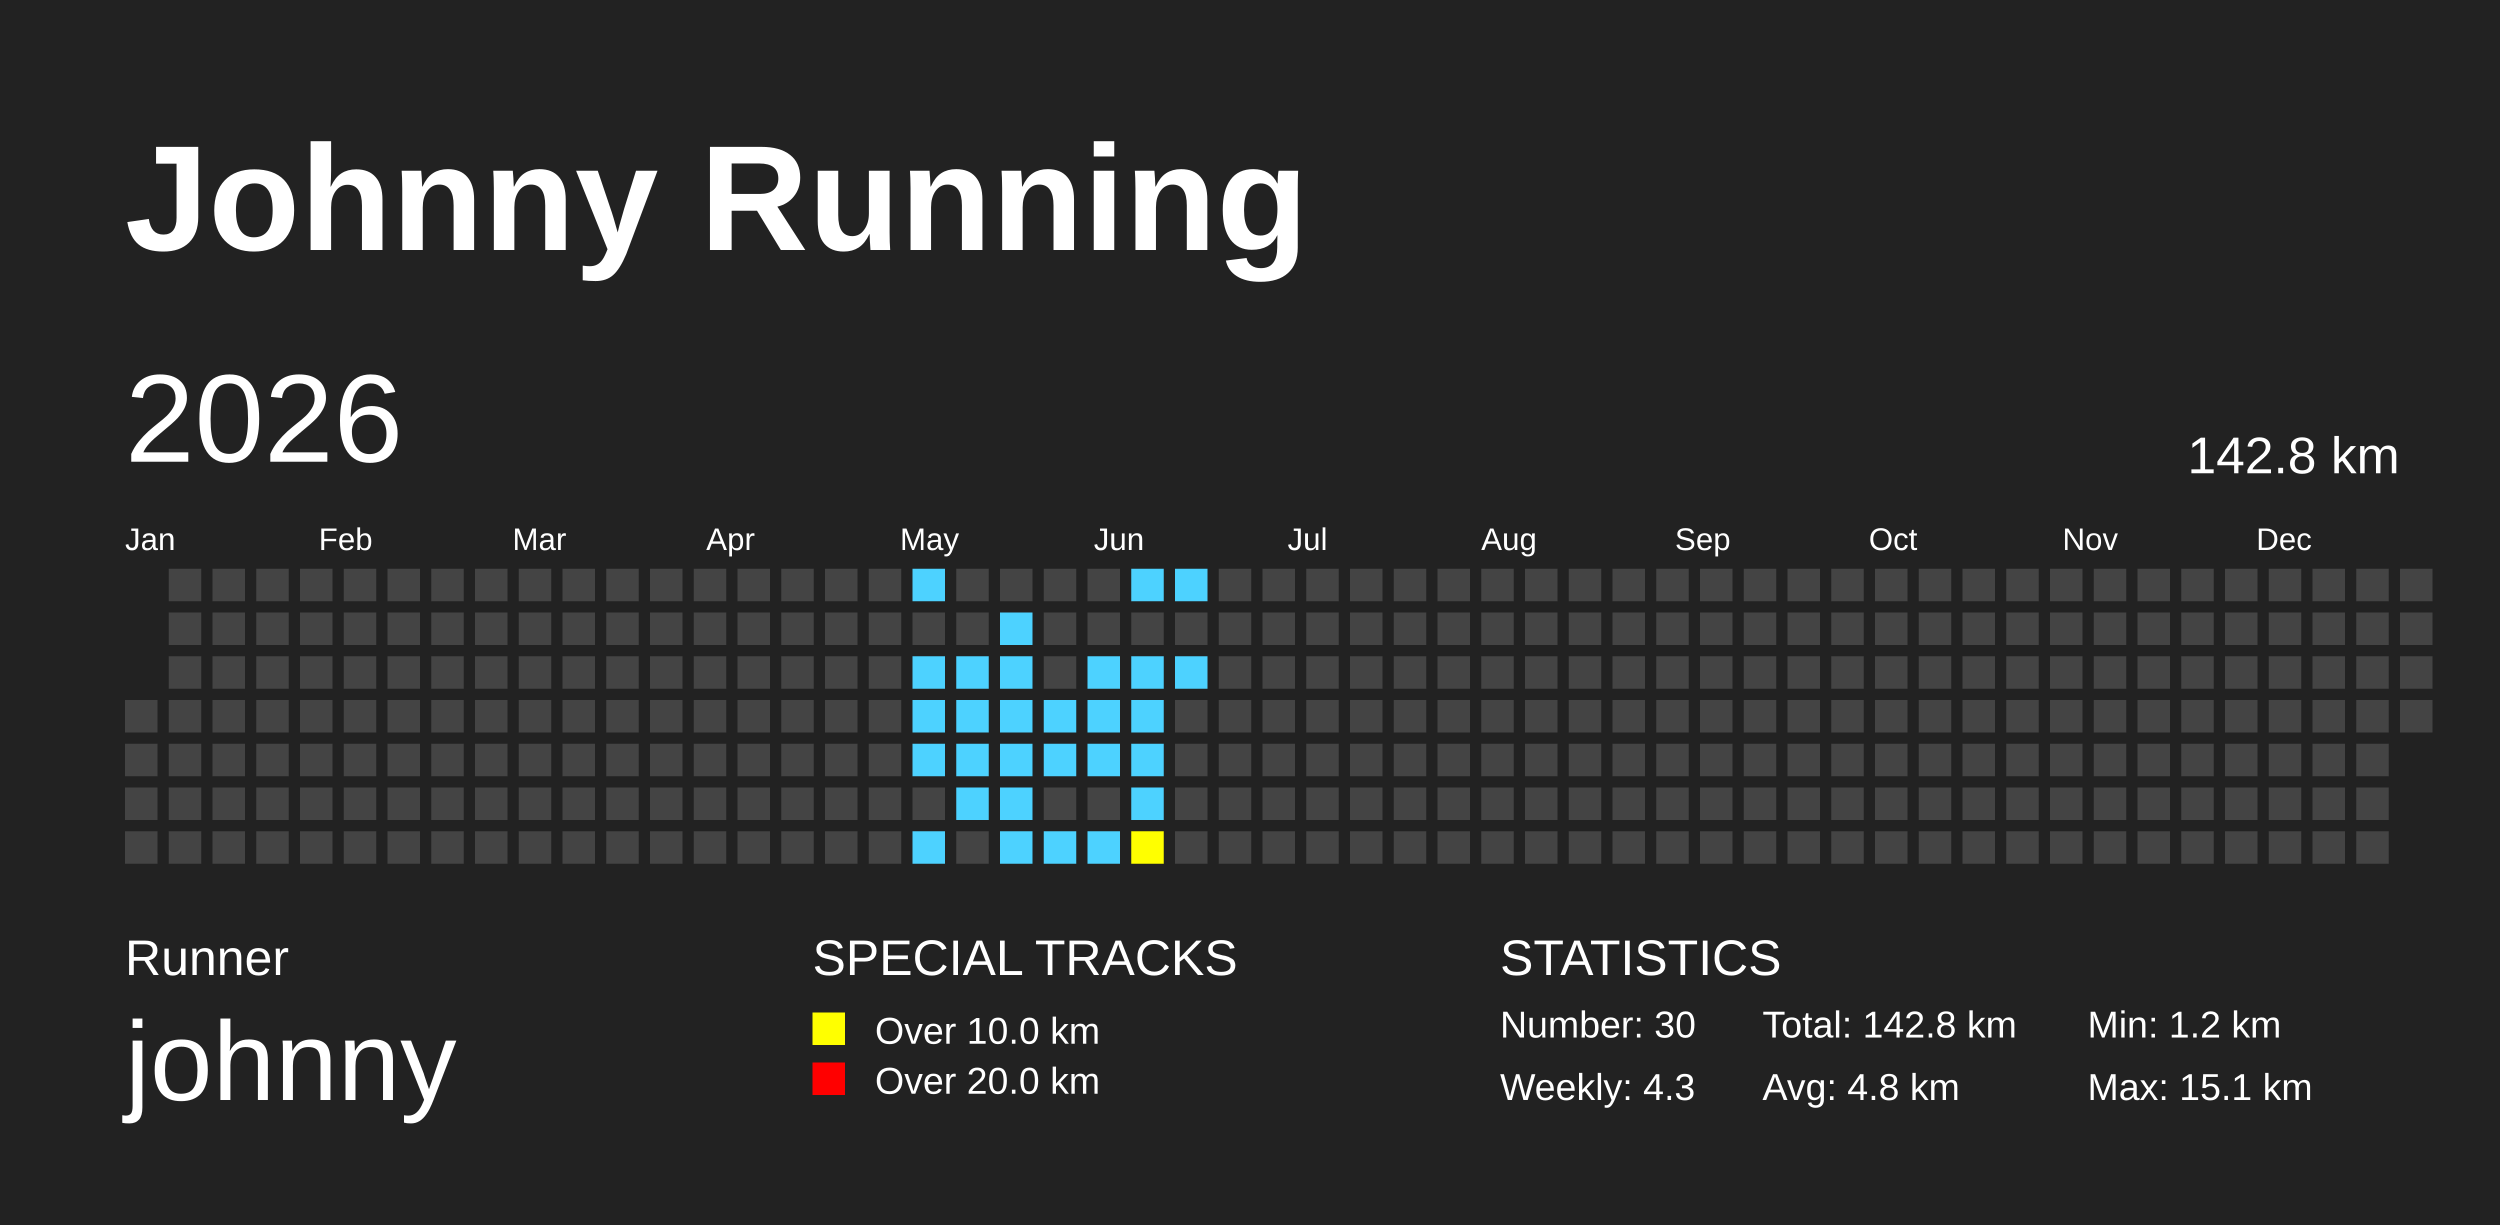
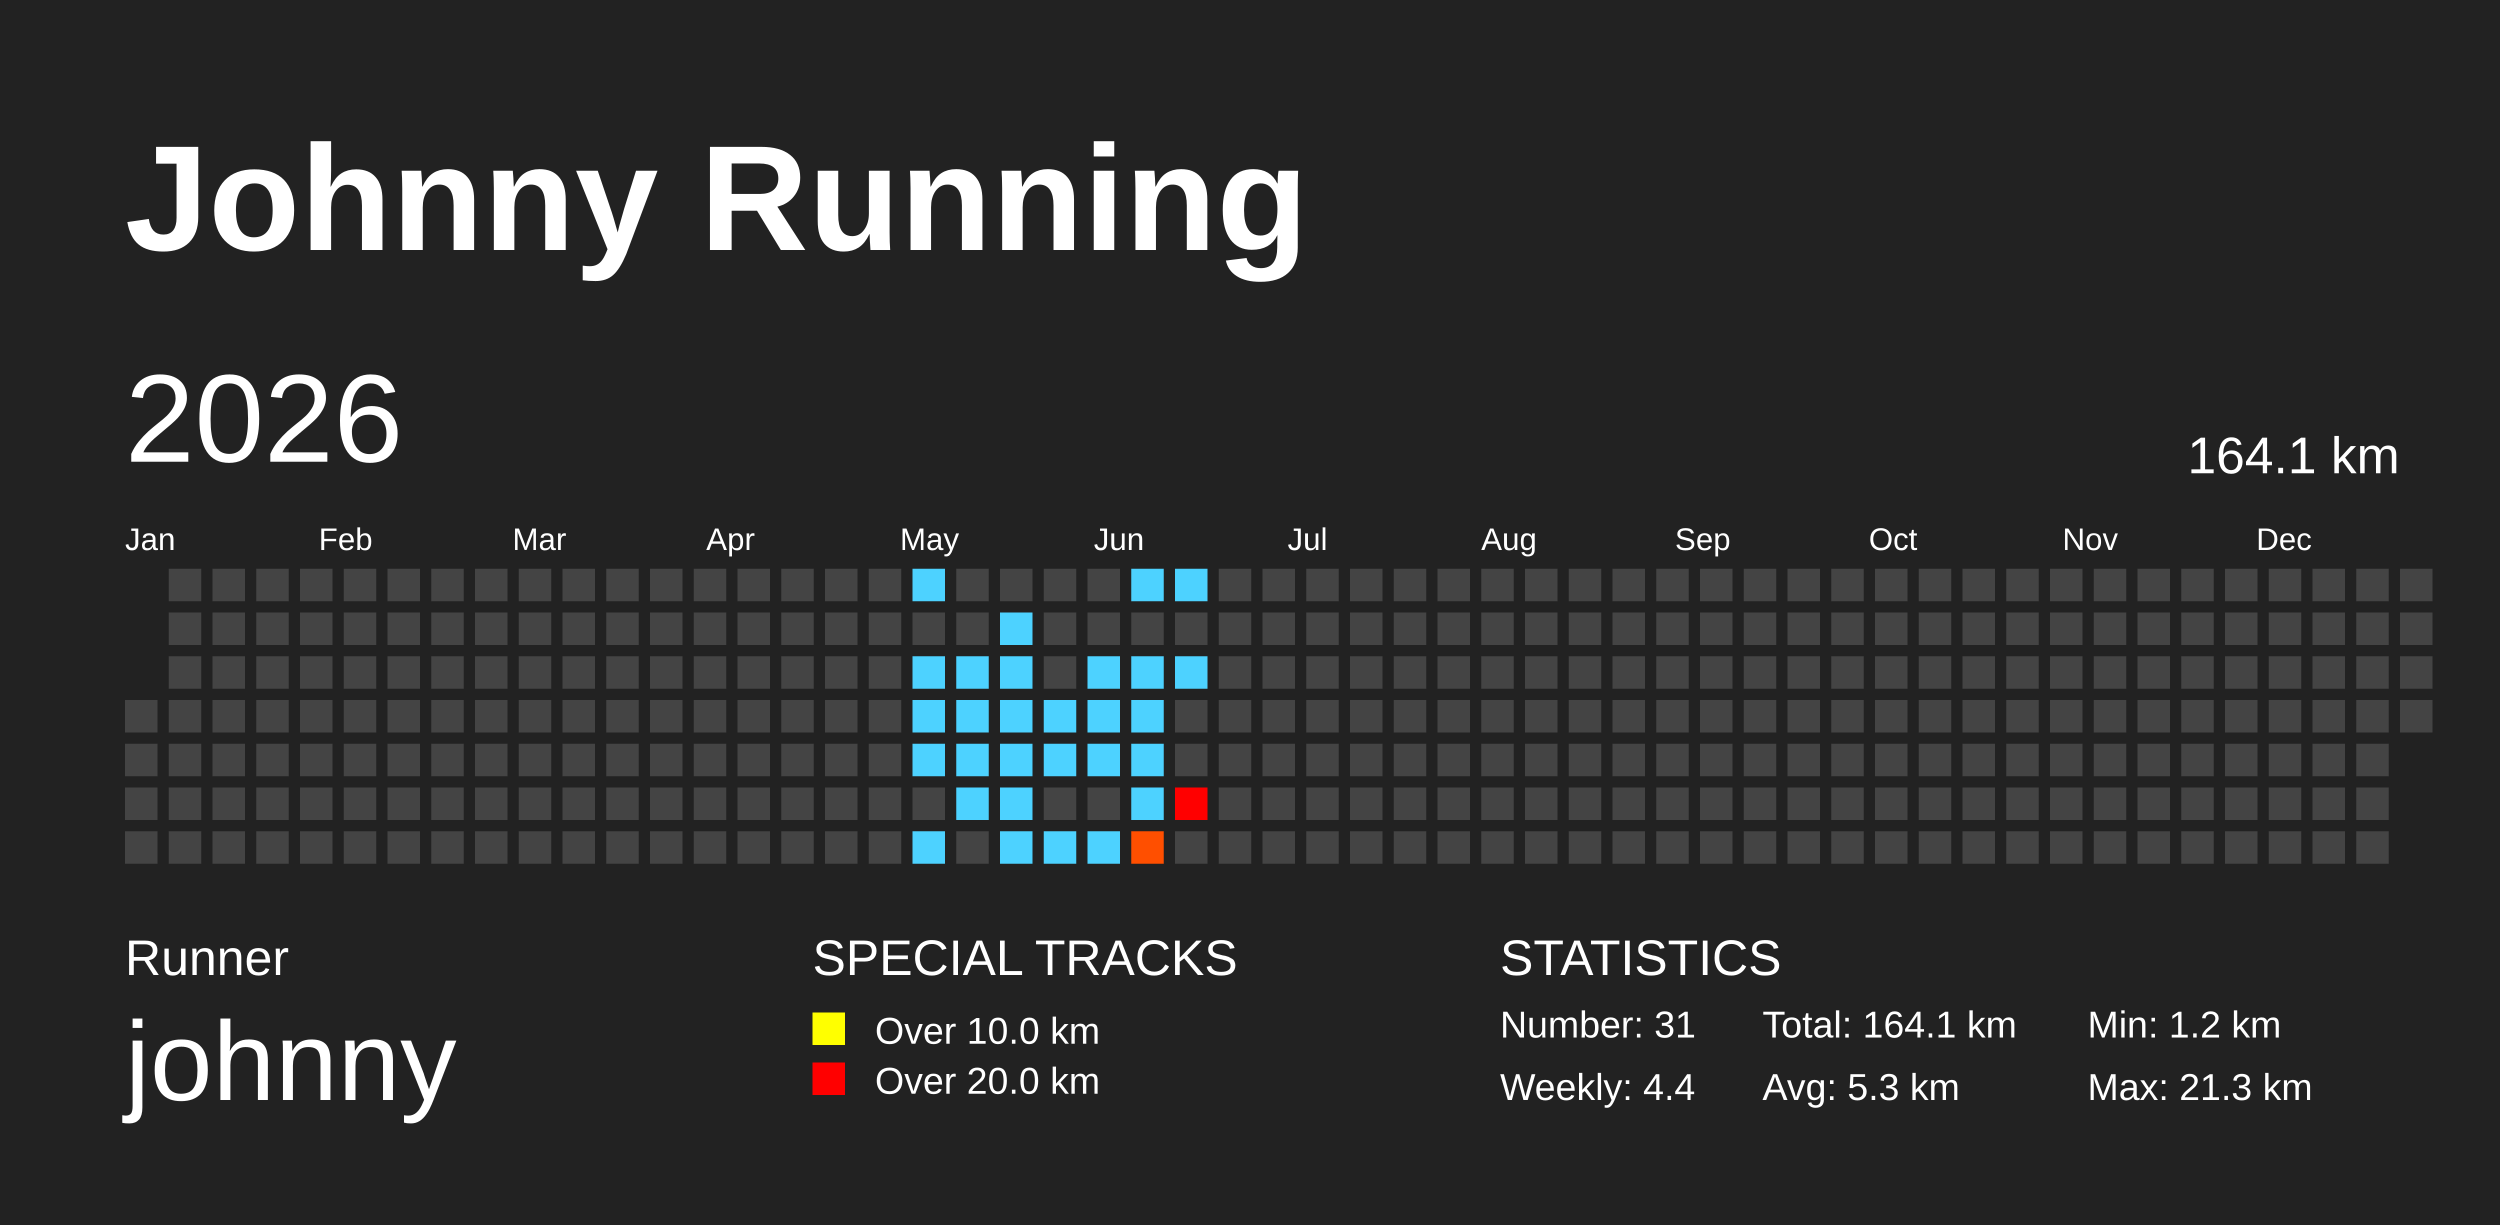
<svg xmlns="http://www.w3.org/2000/svg" baseProfile="full" height="98mm" version="1.1" viewBox="0,0,200,98" width="200mm">
  <defs>
    <pattern height="2" id="indoor-stripe" patternUnits="userSpaceOnUse" width="2">
      <line stroke="white" stroke-opacity="0.45" stroke-width="0.5" x1="0" x2="2" y1="2" y2="0" />
    </pattern>
  </defs>
  <rect fill="#222222" height="98" width="200" x="0" y="0" />
  <text fill="#FFFFFF" style="font-size:12px; font-family:Arial; font-weight:bold;" x="10" y="20">Johnny Running</text>
  <text fill="#FFFFFF" style="font-size:4px; font-family:Arial" x="10" y="78">Runner</text>
  <text fill="#FFFFFF" style="font-size:9px; font-family:Arial" x="10" y="88">johnny</text>
  <text fill="#FFFFFF" style="font-size:4px; font-family:Arial" x="65" y="78">SPECIAL TRACKS</text>
  <rect fill="yellow" height="2.6" width="2.6" x="65" y="81" />
  <text fill="#FFFFFF" style="font-size:3px; font-family:Arial" x="70" y="83.5">Over 10.0 km</text>
  <rect fill="red" height="2.6" width="2.6" x="65" y="85" />
  <text fill="#FFFFFF" style="font-size:3px; font-family:Arial" x="70" y="87.5">Over 20.0 km</text>
  <text fill="#FFFFFF" style="font-size:4px; font-family:Arial" x="120" y="78">STATISTICS</text>
-   <text fill="#FFFFFF" style="font-size:3px; font-family:Arial" x="120" y="83">Number: 30</text>
-   <text fill="#FFFFFF" style="font-size:3px; font-family:Arial" x="120" y="88">Weekly: 4.3</text>
-   <text fill="#FFFFFF" style="font-size:3px; font-family:Arial" x="141" y="83">Total: 142.8 km</text>
-   <text fill="#FFFFFF" style="font-size:3px; font-family:Arial" x="141" y="88">Avg: 4.8 km</text>
+   <text fill="#FFFFFF" style="font-size:3px; font-family:Arial" x="120" y="83">Number: 31</text>
+   <text fill="#FFFFFF" style="font-size:3px; font-family:Arial" x="120" y="88">Weekly: 4.4</text>
+   <text fill="#FFFFFF" style="font-size:3px; font-family:Arial" x="141" y="83">Total: 164.1 km</text>
+   <text fill="#FFFFFF" style="font-size:3px; font-family:Arial" x="141" y="88">Avg: 5.3 km</text>
  <text fill="#FFFFFF" style="font-size:3px; font-family:Arial" x="167" y="83">Min: 1.2 km</text>
-   <text fill="#FFFFFF" style="font-size:3px; font-family:Arial" x="167" y="88">Max: 15.1 km</text>
+   <text fill="#FFFFFF" style="font-size:3px; font-family:Arial" x="167" y="88">Max: 21.3 km</text>
  <text dominant-baseline="hanging" fill="#FFFFFF" style="font-size:10.0px; font-family:Arial;" x="10" y="30">2026</text>
-   <text dominant-baseline="hanging" fill="#FFFFFF" style="font-size:4.125px; font-family:Arial;" x="175" y="35">142.8 km</text>
+   <text dominant-baseline="hanging" fill="#FFFFFF" style="font-size:4.125px; font-family:Arial;" x="175" y="35">164.1 km</text>
  <text fill="#FFFFFF" style="font-size:2.5px; font-family:Arial" x="10.0" y="44">Jan</text>
  <text fill="#FFFFFF" style="font-size:2.5px; font-family:Arial" x="25.5" y="44">Feb</text>
  <text fill="#FFFFFF" style="font-size:2.5px; font-family:Arial" x="41.0" y="44">Mar</text>
  <text fill="#FFFFFF" style="font-size:2.5px; font-family:Arial" x="56.5" y="44">Apr</text>
  <text fill="#FFFFFF" style="font-size:2.5px; font-family:Arial" x="72.0" y="44">May</text>
  <text fill="#FFFFFF" style="font-size:2.5px; font-family:Arial" x="87.5" y="44">Jun</text>
  <text fill="#FFFFFF" style="font-size:2.5px; font-family:Arial" x="103.0" y="44">Jul</text>
  <text fill="#FFFFFF" style="font-size:2.5px; font-family:Arial" x="118.5" y="44">Aug</text>
  <text fill="#FFFFFF" style="font-size:2.5px; font-family:Arial" x="134.0" y="44">Sep</text>
  <text fill="#FFFFFF" style="font-size:2.5px; font-family:Arial" x="149.5" y="44">Oct</text>
  <text fill="#FFFFFF" style="font-size:2.5px; font-family:Arial" x="165.0" y="44">Nov</text>
  <text fill="#FFFFFF" style="font-size:2.5px; font-family:Arial" x="180.5" y="44">Dec</text>
  <rect fill="#444444" height="2.6" width="2.6" x="10.0" y="56.0" />
  <rect fill="#444444" height="2.6" width="2.6" x="10.0" y="59.5" />
  <rect fill="#444444" height="2.6" width="2.6" x="10.0" y="63.0" />
  <rect fill="#444444" height="2.6" width="2.6" x="10.0" y="66.5" />
  <rect fill="#444444" height="2.6" width="2.6" x="13.5" y="45.5" />
  <rect fill="#444444" height="2.6" width="2.6" x="13.5" y="49.0" />
  <rect fill="#444444" height="2.6" width="2.6" x="13.5" y="52.5" />
  <rect fill="#444444" height="2.6" width="2.6" x="13.5" y="56.0" />
  <rect fill="#444444" height="2.6" width="2.6" x="13.5" y="59.5" />
  <rect fill="#444444" height="2.6" width="2.6" x="13.5" y="63.0" />
  <rect fill="#444444" height="2.6" width="2.6" x="13.5" y="66.5" />
  <rect fill="#444444" height="2.6" width="2.6" x="17.0" y="45.5" />
  <rect fill="#444444" height="2.6" width="2.6" x="17.0" y="49.0" />
  <rect fill="#444444" height="2.6" width="2.6" x="17.0" y="52.5" />
  <rect fill="#444444" height="2.6" width="2.6" x="17.0" y="56.0" />
  <rect fill="#444444" height="2.6" width="2.6" x="17.0" y="59.5" />
  <rect fill="#444444" height="2.6" width="2.6" x="17.0" y="63.0" />
  <rect fill="#444444" height="2.6" width="2.6" x="17.0" y="66.5" />
  <rect fill="#444444" height="2.6" width="2.6" x="20.5" y="45.5" />
  <rect fill="#444444" height="2.6" width="2.6" x="20.5" y="49.0" />
  <rect fill="#444444" height="2.6" width="2.6" x="20.5" y="52.5" />
  <rect fill="#444444" height="2.6" width="2.6" x="20.5" y="56.0" />
  <rect fill="#444444" height="2.6" width="2.6" x="20.5" y="59.5" />
  <rect fill="#444444" height="2.6" width="2.6" x="20.5" y="63.0" />
  <rect fill="#444444" height="2.6" width="2.6" x="20.5" y="66.5" />
  <rect fill="#444444" height="2.6" width="2.6" x="24.0" y="45.5" />
  <rect fill="#444444" height="2.6" width="2.6" x="24.0" y="49.0" />
  <rect fill="#444444" height="2.6" width="2.6" x="24.0" y="52.5" />
  <rect fill="#444444" height="2.6" width="2.6" x="24.0" y="56.0" />
  <rect fill="#444444" height="2.6" width="2.6" x="24.0" y="59.5" />
  <rect fill="#444444" height="2.6" width="2.6" x="24.0" y="63.0" />
  <rect fill="#444444" height="2.6" width="2.6" x="24.0" y="66.5" />
  <rect fill="#444444" height="2.6" width="2.6" x="27.5" y="45.5" />
  <rect fill="#444444" height="2.6" width="2.6" x="27.5" y="49.0" />
  <rect fill="#444444" height="2.6" width="2.6" x="27.5" y="52.5" />
  <rect fill="#444444" height="2.6" width="2.6" x="27.5" y="56.0" />
  <rect fill="#444444" height="2.6" width="2.6" x="27.5" y="59.5" />
  <rect fill="#444444" height="2.6" width="2.6" x="27.5" y="63.0" />
  <rect fill="#444444" height="2.6" width="2.6" x="27.5" y="66.5" />
  <rect fill="#444444" height="2.6" width="2.6" x="31.0" y="45.5" />
  <rect fill="#444444" height="2.6" width="2.6" x="31.0" y="49.0" />
  <rect fill="#444444" height="2.6" width="2.6" x="31.0" y="52.5" />
  <rect fill="#444444" height="2.6" width="2.6" x="31.0" y="56.0" />
  <rect fill="#444444" height="2.6" width="2.6" x="31.0" y="59.5" />
  <rect fill="#444444" height="2.6" width="2.6" x="31.0" y="63.0" />
  <rect fill="#444444" height="2.6" width="2.6" x="31.0" y="66.5" />
  <rect fill="#444444" height="2.6" width="2.6" x="34.5" y="45.5" />
  <rect fill="#444444" height="2.6" width="2.6" x="34.5" y="49.0" />
  <rect fill="#444444" height="2.6" width="2.6" x="34.5" y="52.5" />
  <rect fill="#444444" height="2.6" width="2.6" x="34.5" y="56.0" />
  <rect fill="#444444" height="2.6" width="2.6" x="34.5" y="59.5" />
  <rect fill="#444444" height="2.6" width="2.6" x="34.5" y="63.0" />
  <rect fill="#444444" height="2.6" width="2.6" x="34.5" y="66.5" />
  <rect fill="#444444" height="2.6" width="2.6" x="38.0" y="45.5" />
  <rect fill="#444444" height="2.6" width="2.6" x="38.0" y="49.0" />
  <rect fill="#444444" height="2.6" width="2.6" x="38.0" y="52.5" />
  <rect fill="#444444" height="2.6" width="2.6" x="38.0" y="56.0" />
  <rect fill="#444444" height="2.6" width="2.6" x="38.0" y="59.5" />
  <rect fill="#444444" height="2.6" width="2.6" x="38.0" y="63.0" />
  <rect fill="#444444" height="2.6" width="2.6" x="38.0" y="66.5" />
  <rect fill="#444444" height="2.6" width="2.6" x="41.5" y="45.5" />
  <rect fill="#444444" height="2.6" width="2.6" x="41.5" y="49.0" />
  <rect fill="#444444" height="2.6" width="2.6" x="41.5" y="52.5" />
  <rect fill="#444444" height="2.6" width="2.6" x="41.5" y="56.0" />
  <rect fill="#444444" height="2.6" width="2.6" x="41.5" y="59.5" />
  <rect fill="#444444" height="2.6" width="2.6" x="41.5" y="63.0" />
  <rect fill="#444444" height="2.6" width="2.6" x="41.5" y="66.5" />
  <rect fill="#444444" height="2.6" width="2.6" x="45.0" y="45.5" />
  <rect fill="#444444" height="2.6" width="2.6" x="45.0" y="49.0" />
  <rect fill="#444444" height="2.6" width="2.6" x="45.0" y="52.5" />
  <rect fill="#444444" height="2.6" width="2.6" x="45.0" y="56.0" />
  <rect fill="#444444" height="2.6" width="2.6" x="45.0" y="59.5" />
  <rect fill="#444444" height="2.6" width="2.6" x="45.0" y="63.0" />
  <rect fill="#444444" height="2.6" width="2.6" x="45.0" y="66.5" />
  <rect fill="#444444" height="2.6" width="2.6" x="48.5" y="45.5" />
  <rect fill="#444444" height="2.6" width="2.6" x="48.5" y="49.0" />
  <rect fill="#444444" height="2.6" width="2.6" x="48.5" y="52.5" />
  <rect fill="#444444" height="2.6" width="2.6" x="48.5" y="56.0" />
  <rect fill="#444444" height="2.6" width="2.6" x="48.5" y="59.5" />
  <rect fill="#444444" height="2.6" width="2.6" x="48.5" y="63.0" />
  <rect fill="#444444" height="2.6" width="2.6" x="48.5" y="66.5" />
  <rect fill="#444444" height="2.6" width="2.6" x="52.0" y="45.5" />
  <rect fill="#444444" height="2.6" width="2.6" x="52.0" y="49.0" />
  <rect fill="#444444" height="2.6" width="2.6" x="52.0" y="52.5" />
  <rect fill="#444444" height="2.6" width="2.6" x="52.0" y="56.0" />
  <rect fill="#444444" height="2.6" width="2.6" x="52.0" y="59.5" />
  <rect fill="#444444" height="2.6" width="2.6" x="52.0" y="63.0" />
  <rect fill="#444444" height="2.6" width="2.6" x="52.0" y="66.5" />
  <rect fill="#444444" height="2.6" width="2.6" x="55.5" y="45.5" />
  <rect fill="#444444" height="2.6" width="2.6" x="55.5" y="49.0" />
  <rect fill="#444444" height="2.6" width="2.6" x="55.5" y="52.5" />
  <rect fill="#444444" height="2.6" width="2.6" x="55.5" y="56.0" />
  <rect fill="#444444" height="2.6" width="2.6" x="55.5" y="59.5" />
  <rect fill="#444444" height="2.6" width="2.6" x="55.5" y="63.0" />
  <rect fill="#444444" height="2.6" width="2.6" x="55.5" y="66.5" />
  <rect fill="#444444" height="2.6" width="2.6" x="59.0" y="45.5" />
  <rect fill="#444444" height="2.6" width="2.6" x="59.0" y="49.0" />
  <rect fill="#444444" height="2.6" width="2.6" x="59.0" y="52.5" />
  <rect fill="#444444" height="2.6" width="2.6" x="59.0" y="56.0" />
  <rect fill="#444444" height="2.6" width="2.6" x="59.0" y="59.5" />
  <rect fill="#444444" height="2.6" width="2.6" x="59.0" y="63.0" />
  <rect fill="#444444" height="2.6" width="2.6" x="59.0" y="66.5" />
  <rect fill="#444444" height="2.6" width="2.6" x="62.5" y="45.5" />
  <rect fill="#444444" height="2.6" width="2.6" x="62.5" y="49.0" />
  <rect fill="#444444" height="2.6" width="2.6" x="62.5" y="52.5" />
  <rect fill="#444444" height="2.6" width="2.6" x="62.5" y="56.0" />
  <rect fill="#444444" height="2.6" width="2.6" x="62.5" y="59.5" />
  <rect fill="#444444" height="2.6" width="2.6" x="62.5" y="63.0" />
  <rect fill="#444444" height="2.6" width="2.6" x="62.5" y="66.5" />
  <rect fill="#444444" height="2.6" width="2.6" x="66.0" y="45.5" />
  <rect fill="#444444" height="2.6" width="2.6" x="66.0" y="49.0" />
  <rect fill="#444444" height="2.6" width="2.6" x="66.0" y="52.5" />
  <rect fill="#444444" height="2.6" width="2.6" x="66.0" y="56.0" />
  <rect fill="#444444" height="2.6" width="2.6" x="66.0" y="59.5" />
  <rect fill="#444444" height="2.6" width="2.6" x="66.0" y="63.0" />
  <rect fill="#444444" height="2.6" width="2.6" x="66.0" y="66.5" />
  <rect fill="#444444" height="2.6" width="2.6" x="69.5" y="45.5" />
  <rect fill="#444444" height="2.6" width="2.6" x="69.5" y="49.0" />
  <rect fill="#444444" height="2.6" width="2.6" x="69.5" y="52.5" />
  <rect fill="#444444" height="2.6" width="2.6" x="69.5" y="56.0" />
  <rect fill="#444444" height="2.6" width="2.6" x="69.5" y="59.5" />
  <rect fill="#444444" height="2.6" width="2.6" x="69.5" y="63.0" />
  <rect fill="#444444" height="2.6" width="2.6" x="69.5" y="66.5" />
-   <rect fill="#4DD2FF" height="2.6" width="2.6" x="73.0" y="45.5" />
+   <rect fill="#4dd2ff" height="2.6" width="2.6" x="73.0" y="45.5" />
  <rect fill="#444444" height="2.6" width="2.6" x="73.0" y="49.0" />
-   <rect fill="#4DD2FF" height="2.6" width="2.6" x="73.0" y="52.5" />
-   <rect fill="#4DD2FF" height="2.6" width="2.6" x="73.0" y="56.0" />
-   <rect fill="#4DD2FF" height="2.6" width="2.6" x="73.0" y="59.5" />
+   <rect fill="#4dd2ff" height="2.6" width="2.6" x="73.0" y="52.5" />
+   <rect fill="#4dd2ff" height="2.6" width="2.6" x="73.0" y="56.0" />
+   <rect fill="#4dd2ff" height="2.6" width="2.6" x="73.0" y="59.5" />
  <rect fill="#444444" height="2.6" width="2.6" x="73.0" y="63.0" />
-   <rect fill="#4DD2FF" height="2.6" width="2.6" x="73.0" y="66.5" />
+   <rect fill="#4dd2ff" height="2.6" width="2.6" x="73.0" y="66.5" />
  <rect fill="#444444" height="2.6" width="2.6" x="76.5" y="45.5" />
  <rect fill="#444444" height="2.6" width="2.6" x="76.5" y="49.0" />
-   <rect fill="#4DD2FF" height="2.6" width="2.6" x="76.5" y="52.5" />
-   <rect fill="#4DD2FF" height="2.6" width="2.6" x="76.5" y="56.0" />
-   <rect fill="#4DD2FF" height="2.6" width="2.6" x="76.5" y="59.5" />
-   <rect fill="#4DD2FF" height="2.6" width="2.6" x="76.5" y="63.0" />
+   <rect fill="#4dd2ff" height="2.6" width="2.6" x="76.5" y="52.5" />
+   <rect fill="#4dd2ff" height="2.6" width="2.6" x="76.5" y="56.0" />
+   <rect fill="#4dd2ff" height="2.6" width="2.6" x="76.5" y="59.5" />
+   <rect fill="#4dd2ff" height="2.6" width="2.6" x="76.5" y="63.0" />
  <rect fill="#444444" height="2.6" width="2.6" x="76.5" y="66.5" />
  <rect fill="#444444" height="2.6" width="2.6" x="80.0" y="45.5" />
-   <rect fill="#4DD2FF" height="2.6" width="2.6" x="80.0" y="49.0" />
-   <rect fill="#4DD2FF" height="2.6" width="2.6" x="80.0" y="52.5" />
-   <rect fill="#4DD2FF" height="2.6" width="2.6" x="80.0" y="56.0" />
-   <rect fill="#4DD2FF" height="2.6" width="2.6" x="80.0" y="59.5" />
-   <rect fill="#4DD2FF" height="2.6" width="2.6" x="80.0" y="63.0" />
-   <rect fill="#4DD2FF" height="2.6" width="2.6" x="80.0" y="66.5" />
+   <rect fill="#4dd2ff" height="2.6" width="2.6" x="80.0" y="49.0" />
+   <rect fill="#4dd2ff" height="2.6" width="2.6" x="80.0" y="52.5" />
+   <rect fill="#4dd2ff" height="2.6" width="2.6" x="80.0" y="56.0" />
+   <rect fill="#4dd2ff" height="2.6" width="2.6" x="80.0" y="59.5" />
+   <rect fill="#4dd2ff" height="2.6" width="2.6" x="80.0" y="63.0" />
+   <rect fill="#4dd2ff" height="2.6" width="2.6" x="80.0" y="66.5" />
  <rect fill="#444444" height="2.6" width="2.6" x="83.5" y="45.5" />
  <rect fill="#444444" height="2.6" width="2.6" x="83.5" y="49.0" />
  <rect fill="#444444" height="2.6" width="2.6" x="83.5" y="52.5" />
-   <rect fill="#4DD2FF" height="2.6" width="2.6" x="83.5" y="56.0" />
-   <rect fill="#4DD2FF" height="2.6" width="2.6" x="83.5" y="59.5" />
+   <rect fill="#4dd2ff" height="2.6" width="2.6" x="83.5" y="56.0" />
+   <rect fill="#4dd2ff" height="2.6" width="2.6" x="83.5" y="59.5" />
  <rect fill="#444444" height="2.6" width="2.6" x="83.5" y="63.0" />
-   <rect fill="#4DD2FF" height="2.6" width="2.6" x="83.5" y="66.5" />
+   <rect fill="#4dd2ff" height="2.6" width="2.6" x="83.5" y="66.5" />
  <rect fill="#444444" height="2.6" width="2.6" x="87.0" y="45.5" />
  <rect fill="#444444" height="2.6" width="2.6" x="87.0" y="49.0" />
-   <rect fill="#4DD2FF" height="2.6" width="2.6" x="87.0" y="52.5" />
-   <rect fill="#4DD2FF" height="2.6" width="2.6" x="87.0" y="56.0" />
-   <rect fill="#4DD2FF" height="2.6" width="2.6" x="87.0" y="59.5" />
+   <rect fill="#4dd2ff" height="2.6" width="2.6" x="87.0" y="52.5" />
+   <rect fill="#4dd2ff" height="2.6" width="2.6" x="87.0" y="56.0" />
+   <rect fill="#4dd2ff" height="2.6" width="2.6" x="87.0" y="59.5" />
  <rect fill="#444444" height="2.6" width="2.6" x="87.0" y="63.0" />
-   <rect fill="#4DD2FF" height="2.6" width="2.6" x="87.0" y="66.5" />
-   <rect fill="#4DD2FF" height="2.6" width="2.6" x="90.5" y="45.5" />
+   <rect fill="#4dd2ff" height="2.6" width="2.6" x="87.0" y="66.5" />
+   <rect fill="#4dd2ff" height="2.6" width="2.6" x="90.5" y="45.5" />
  <rect fill="#444444" height="2.6" width="2.6" x="90.5" y="49.0" />
-   <rect fill="#4DD2FF" height="2.6" width="2.6" x="90.5" y="52.5" />
-   <rect fill="#4DD2FF" height="2.6" width="2.6" x="90.5" y="56.0" />
-   <rect fill="#4DD2FF" height="2.6" width="2.6" x="90.5" y="59.5" />
-   <rect fill="#4DD2FF" height="2.6" width="2.6" x="90.5" y="63.0" />
-   <rect fill="yellow" height="2.6" width="2.6" x="90.5" y="66.5" />
-   <rect fill="#4DD2FF" height="2.6" width="2.6" x="94.0" y="45.5" />
+   <rect fill="#4dd2ff" height="2.6" width="2.6" x="90.5" y="52.5" />
+   <rect fill="#4dd2ff" height="2.6" width="2.6" x="90.5" y="56.0" />
+   <rect fill="#4dd2ff" height="2.6" width="2.6" x="90.5" y="59.5" />
+   <rect fill="#4dd2ff" height="2.6" width="2.6" x="90.5" y="63.0" />
+   <rect fill="#ff4f00" height="2.6" width="2.6" x="90.5" y="66.5" />
+   <rect fill="#4dd2ff" height="2.6" width="2.6" x="94.0" y="45.5" />
  <rect fill="#444444" height="2.6" width="2.6" x="94.0" y="49.0" />
-   <rect fill="#4DD2FF" height="2.6" width="2.6" x="94.0" y="52.5" />
+   <rect fill="#4dd2ff" height="2.6" width="2.6" x="94.0" y="52.5" />
  <rect fill="#444444" height="2.6" width="2.6" x="94.0" y="56.0" />
  <rect fill="#444444" height="2.6" width="2.6" x="94.0" y="59.5" />
-   <rect fill="#444444" height="2.6" width="2.6" x="94.0" y="63.0" />
+   <rect fill="red" height="2.6" width="2.6" x="94.0" y="63.0" />
  <rect fill="#444444" height="2.6" width="2.6" x="94.0" y="66.5" />
  <rect fill="#444444" height="2.6" width="2.6" x="97.5" y="45.5" />
  <rect fill="#444444" height="2.6" width="2.6" x="97.5" y="49.0" />
  <rect fill="#444444" height="2.6" width="2.6" x="97.5" y="52.5" />
  <rect fill="#444444" height="2.6" width="2.6" x="97.5" y="56.0" />
  <rect fill="#444444" height="2.6" width="2.6" x="97.5" y="59.5" />
  <rect fill="#444444" height="2.6" width="2.6" x="97.5" y="63.0" />
  <rect fill="#444444" height="2.6" width="2.6" x="97.5" y="66.5" />
  <rect fill="#444444" height="2.6" width="2.6" x="101.0" y="45.5" />
  <rect fill="#444444" height="2.6" width="2.6" x="101.0" y="49.0" />
  <rect fill="#444444" height="2.6" width="2.6" x="101.0" y="52.5" />
  <rect fill="#444444" height="2.6" width="2.6" x="101.0" y="56.0" />
  <rect fill="#444444" height="2.6" width="2.6" x="101.0" y="59.5" />
  <rect fill="#444444" height="2.6" width="2.6" x="101.0" y="63.0" />
  <rect fill="#444444" height="2.6" width="2.6" x="101.0" y="66.5" />
  <rect fill="#444444" height="2.6" width="2.6" x="104.5" y="45.5" />
  <rect fill="#444444" height="2.6" width="2.6" x="104.5" y="49.0" />
  <rect fill="#444444" height="2.6" width="2.6" x="104.5" y="52.5" />
  <rect fill="#444444" height="2.6" width="2.6" x="104.5" y="56.0" />
  <rect fill="#444444" height="2.6" width="2.6" x="104.5" y="59.5" />
  <rect fill="#444444" height="2.6" width="2.6" x="104.5" y="63.0" />
  <rect fill="#444444" height="2.6" width="2.6" x="104.5" y="66.5" />
  <rect fill="#444444" height="2.6" width="2.6" x="108.0" y="45.5" />
  <rect fill="#444444" height="2.6" width="2.6" x="108.0" y="49.0" />
  <rect fill="#444444" height="2.6" width="2.6" x="108.0" y="52.5" />
  <rect fill="#444444" height="2.6" width="2.6" x="108.0" y="56.0" />
  <rect fill="#444444" height="2.6" width="2.6" x="108.0" y="59.5" />
  <rect fill="#444444" height="2.6" width="2.6" x="108.0" y="63.0" />
  <rect fill="#444444" height="2.6" width="2.6" x="108.0" y="66.5" />
  <rect fill="#444444" height="2.6" width="2.6" x="111.5" y="45.5" />
  <rect fill="#444444" height="2.6" width="2.6" x="111.5" y="49.0" />
  <rect fill="#444444" height="2.6" width="2.6" x="111.5" y="52.5" />
  <rect fill="#444444" height="2.6" width="2.6" x="111.5" y="56.0" />
  <rect fill="#444444" height="2.6" width="2.6" x="111.5" y="59.5" />
  <rect fill="#444444" height="2.6" width="2.6" x="111.5" y="63.0" />
  <rect fill="#444444" height="2.6" width="2.6" x="111.5" y="66.5" />
  <rect fill="#444444" height="2.6" width="2.6" x="115.0" y="45.5" />
  <rect fill="#444444" height="2.6" width="2.6" x="115.0" y="49.0" />
  <rect fill="#444444" height="2.6" width="2.6" x="115.0" y="52.5" />
  <rect fill="#444444" height="2.6" width="2.6" x="115.0" y="56.0" />
  <rect fill="#444444" height="2.6" width="2.6" x="115.0" y="59.5" />
  <rect fill="#444444" height="2.6" width="2.6" x="115.0" y="63.0" />
  <rect fill="#444444" height="2.6" width="2.6" x="115.0" y="66.5" />
  <rect fill="#444444" height="2.6" width="2.6" x="118.5" y="45.5" />
  <rect fill="#444444" height="2.6" width="2.6" x="118.5" y="49.0" />
  <rect fill="#444444" height="2.6" width="2.6" x="118.5" y="52.5" />
  <rect fill="#444444" height="2.6" width="2.6" x="118.5" y="56.0" />
  <rect fill="#444444" height="2.6" width="2.6" x="118.5" y="59.5" />
  <rect fill="#444444" height="2.6" width="2.6" x="118.5" y="63.0" />
  <rect fill="#444444" height="2.6" width="2.6" x="118.5" y="66.5" />
  <rect fill="#444444" height="2.6" width="2.6" x="122.0" y="45.5" />
  <rect fill="#444444" height="2.6" width="2.6" x="122.0" y="49.0" />
  <rect fill="#444444" height="2.6" width="2.6" x="122.0" y="52.5" />
  <rect fill="#444444" height="2.6" width="2.6" x="122.0" y="56.0" />
  <rect fill="#444444" height="2.6" width="2.6" x="122.0" y="59.5" />
  <rect fill="#444444" height="2.6" width="2.6" x="122.0" y="63.0" />
  <rect fill="#444444" height="2.6" width="2.6" x="122.0" y="66.5" />
  <rect fill="#444444" height="2.6" width="2.6" x="125.5" y="45.5" />
  <rect fill="#444444" height="2.6" width="2.6" x="125.5" y="49.0" />
  <rect fill="#444444" height="2.6" width="2.6" x="125.5" y="52.5" />
  <rect fill="#444444" height="2.6" width="2.6" x="125.5" y="56.0" />
  <rect fill="#444444" height="2.6" width="2.6" x="125.5" y="59.5" />
  <rect fill="#444444" height="2.6" width="2.6" x="125.5" y="63.0" />
  <rect fill="#444444" height="2.6" width="2.6" x="125.5" y="66.5" />
  <rect fill="#444444" height="2.6" width="2.6" x="129.0" y="45.5" />
  <rect fill="#444444" height="2.6" width="2.6" x="129.0" y="49.0" />
  <rect fill="#444444" height="2.6" width="2.6" x="129.0" y="52.5" />
  <rect fill="#444444" height="2.6" width="2.6" x="129.0" y="56.0" />
  <rect fill="#444444" height="2.6" width="2.6" x="129.0" y="59.5" />
  <rect fill="#444444" height="2.6" width="2.6" x="129.0" y="63.0" />
  <rect fill="#444444" height="2.6" width="2.6" x="129.0" y="66.5" />
  <rect fill="#444444" height="2.6" width="2.6" x="132.5" y="45.5" />
  <rect fill="#444444" height="2.6" width="2.6" x="132.5" y="49.0" />
  <rect fill="#444444" height="2.6" width="2.6" x="132.5" y="52.5" />
  <rect fill="#444444" height="2.6" width="2.6" x="132.5" y="56.0" />
  <rect fill="#444444" height="2.6" width="2.6" x="132.5" y="59.5" />
  <rect fill="#444444" height="2.6" width="2.6" x="132.5" y="63.0" />
  <rect fill="#444444" height="2.6" width="2.6" x="132.5" y="66.5" />
  <rect fill="#444444" height="2.6" width="2.6" x="136.0" y="45.5" />
  <rect fill="#444444" height="2.6" width="2.6" x="136.0" y="49.0" />
  <rect fill="#444444" height="2.6" width="2.6" x="136.0" y="52.5" />
  <rect fill="#444444" height="2.6" width="2.6" x="136.0" y="56.0" />
  <rect fill="#444444" height="2.6" width="2.6" x="136.0" y="59.5" />
  <rect fill="#444444" height="2.6" width="2.6" x="136.0" y="63.0" />
  <rect fill="#444444" height="2.6" width="2.6" x="136.0" y="66.5" />
  <rect fill="#444444" height="2.6" width="2.6" x="139.5" y="45.5" />
  <rect fill="#444444" height="2.6" width="2.6" x="139.5" y="49.0" />
  <rect fill="#444444" height="2.6" width="2.6" x="139.5" y="52.5" />
  <rect fill="#444444" height="2.6" width="2.6" x="139.5" y="56.0" />
  <rect fill="#444444" height="2.6" width="2.6" x="139.5" y="59.5" />
  <rect fill="#444444" height="2.6" width="2.6" x="139.5" y="63.0" />
  <rect fill="#444444" height="2.6" width="2.6" x="139.5" y="66.5" />
  <rect fill="#444444" height="2.6" width="2.6" x="143.0" y="45.5" />
  <rect fill="#444444" height="2.6" width="2.6" x="143.0" y="49.0" />
  <rect fill="#444444" height="2.6" width="2.6" x="143.0" y="52.5" />
  <rect fill="#444444" height="2.6" width="2.6" x="143.0" y="56.0" />
  <rect fill="#444444" height="2.6" width="2.6" x="143.0" y="59.5" />
  <rect fill="#444444" height="2.6" width="2.6" x="143.0" y="63.0" />
  <rect fill="#444444" height="2.6" width="2.6" x="143.0" y="66.5" />
  <rect fill="#444444" height="2.6" width="2.6" x="146.5" y="45.5" />
  <rect fill="#444444" height="2.6" width="2.6" x="146.5" y="49.0" />
  <rect fill="#444444" height="2.6" width="2.6" x="146.5" y="52.5" />
  <rect fill="#444444" height="2.6" width="2.6" x="146.5" y="56.0" />
  <rect fill="#444444" height="2.6" width="2.6" x="146.5" y="59.5" />
  <rect fill="#444444" height="2.6" width="2.6" x="146.5" y="63.0" />
  <rect fill="#444444" height="2.6" width="2.6" x="146.5" y="66.5" />
  <rect fill="#444444" height="2.6" width="2.6" x="150.0" y="45.5" />
  <rect fill="#444444" height="2.6" width="2.6" x="150.0" y="49.0" />
  <rect fill="#444444" height="2.6" width="2.6" x="150.0" y="52.5" />
  <rect fill="#444444" height="2.6" width="2.6" x="150.0" y="56.0" />
  <rect fill="#444444" height="2.6" width="2.6" x="150.0" y="59.5" />
  <rect fill="#444444" height="2.6" width="2.6" x="150.0" y="63.0" />
  <rect fill="#444444" height="2.6" width="2.6" x="150.0" y="66.5" />
  <rect fill="#444444" height="2.6" width="2.6" x="153.5" y="45.5" />
  <rect fill="#444444" height="2.6" width="2.6" x="153.5" y="49.0" />
  <rect fill="#444444" height="2.6" width="2.6" x="153.5" y="52.5" />
  <rect fill="#444444" height="2.6" width="2.6" x="153.5" y="56.0" />
  <rect fill="#444444" height="2.6" width="2.6" x="153.5" y="59.5" />
  <rect fill="#444444" height="2.6" width="2.6" x="153.5" y="63.0" />
  <rect fill="#444444" height="2.6" width="2.6" x="153.5" y="66.5" />
  <rect fill="#444444" height="2.6" width="2.6" x="157.0" y="45.5" />
  <rect fill="#444444" height="2.6" width="2.6" x="157.0" y="49.0" />
  <rect fill="#444444" height="2.6" width="2.6" x="157.0" y="52.5" />
  <rect fill="#444444" height="2.6" width="2.6" x="157.0" y="56.0" />
  <rect fill="#444444" height="2.6" width="2.6" x="157.0" y="59.5" />
  <rect fill="#444444" height="2.6" width="2.6" x="157.0" y="63.0" />
  <rect fill="#444444" height="2.6" width="2.6" x="157.0" y="66.5" />
  <rect fill="#444444" height="2.6" width="2.6" x="160.5" y="45.5" />
  <rect fill="#444444" height="2.6" width="2.6" x="160.5" y="49.0" />
  <rect fill="#444444" height="2.6" width="2.6" x="160.5" y="52.5" />
  <rect fill="#444444" height="2.6" width="2.6" x="160.5" y="56.0" />
  <rect fill="#444444" height="2.6" width="2.6" x="160.5" y="59.5" />
  <rect fill="#444444" height="2.6" width="2.6" x="160.5" y="63.0" />
  <rect fill="#444444" height="2.6" width="2.6" x="160.5" y="66.5" />
  <rect fill="#444444" height="2.6" width="2.6" x="164.0" y="45.5" />
  <rect fill="#444444" height="2.6" width="2.6" x="164.0" y="49.0" />
  <rect fill="#444444" height="2.6" width="2.6" x="164.0" y="52.5" />
  <rect fill="#444444" height="2.6" width="2.6" x="164.0" y="56.0" />
  <rect fill="#444444" height="2.6" width="2.6" x="164.0" y="59.5" />
  <rect fill="#444444" height="2.6" width="2.6" x="164.0" y="63.0" />
  <rect fill="#444444" height="2.6" width="2.6" x="164.0" y="66.5" />
  <rect fill="#444444" height="2.6" width="2.6" x="167.5" y="45.5" />
  <rect fill="#444444" height="2.6" width="2.6" x="167.5" y="49.0" />
  <rect fill="#444444" height="2.6" width="2.6" x="167.5" y="52.5" />
  <rect fill="#444444" height="2.6" width="2.6" x="167.5" y="56.0" />
  <rect fill="#444444" height="2.6" width="2.6" x="167.5" y="59.5" />
  <rect fill="#444444" height="2.6" width="2.6" x="167.5" y="63.0" />
  <rect fill="#444444" height="2.6" width="2.6" x="167.5" y="66.5" />
  <rect fill="#444444" height="2.6" width="2.6" x="171.0" y="45.5" />
  <rect fill="#444444" height="2.6" width="2.6" x="171.0" y="49.0" />
  <rect fill="#444444" height="2.6" width="2.6" x="171.0" y="52.5" />
  <rect fill="#444444" height="2.6" width="2.6" x="171.0" y="56.0" />
  <rect fill="#444444" height="2.6" width="2.6" x="171.0" y="59.5" />
  <rect fill="#444444" height="2.6" width="2.6" x="171.0" y="63.0" />
  <rect fill="#444444" height="2.6" width="2.6" x="171.0" y="66.5" />
  <rect fill="#444444" height="2.6" width="2.6" x="174.5" y="45.5" />
  <rect fill="#444444" height="2.6" width="2.6" x="174.5" y="49.0" />
  <rect fill="#444444" height="2.6" width="2.6" x="174.5" y="52.5" />
  <rect fill="#444444" height="2.6" width="2.6" x="174.5" y="56.0" />
  <rect fill="#444444" height="2.6" width="2.6" x="174.5" y="59.5" />
  <rect fill="#444444" height="2.6" width="2.6" x="174.5" y="63.0" />
  <rect fill="#444444" height="2.6" width="2.6" x="174.5" y="66.5" />
  <rect fill="#444444" height="2.6" width="2.6" x="178.0" y="45.5" />
  <rect fill="#444444" height="2.6" width="2.6" x="178.0" y="49.0" />
  <rect fill="#444444" height="2.6" width="2.6" x="178.0" y="52.5" />
  <rect fill="#444444" height="2.6" width="2.6" x="178.0" y="56.0" />
  <rect fill="#444444" height="2.6" width="2.6" x="178.0" y="59.5" />
  <rect fill="#444444" height="2.6" width="2.6" x="178.0" y="63.0" />
  <rect fill="#444444" height="2.6" width="2.6" x="178.0" y="66.5" />
  <rect fill="#444444" height="2.6" width="2.6" x="181.5" y="45.5" />
  <rect fill="#444444" height="2.6" width="2.6" x="181.5" y="49.0" />
  <rect fill="#444444" height="2.6" width="2.6" x="181.5" y="52.5" />
  <rect fill="#444444" height="2.6" width="2.6" x="181.5" y="56.0" />
  <rect fill="#444444" height="2.6" width="2.6" x="181.5" y="59.5" />
  <rect fill="#444444" height="2.6" width="2.6" x="181.5" y="63.0" />
  <rect fill="#444444" height="2.6" width="2.6" x="181.5" y="66.5" />
  <rect fill="#444444" height="2.6" width="2.6" x="185.0" y="45.5" />
  <rect fill="#444444" height="2.6" width="2.6" x="185.0" y="49.0" />
  <rect fill="#444444" height="2.6" width="2.6" x="185.0" y="52.5" />
  <rect fill="#444444" height="2.6" width="2.6" x="185.0" y="56.0" />
  <rect fill="#444444" height="2.6" width="2.6" x="185.0" y="59.5" />
  <rect fill="#444444" height="2.6" width="2.6" x="185.0" y="63.0" />
  <rect fill="#444444" height="2.6" width="2.6" x="185.0" y="66.5" />
  <rect fill="#444444" height="2.6" width="2.6" x="188.5" y="45.5" />
  <rect fill="#444444" height="2.6" width="2.6" x="188.5" y="49.0" />
  <rect fill="#444444" height="2.6" width="2.6" x="188.5" y="52.5" />
  <rect fill="#444444" height="2.6" width="2.6" x="188.5" y="56.0" />
  <rect fill="#444444" height="2.6" width="2.6" x="188.5" y="59.5" />
  <rect fill="#444444" height="2.6" width="2.6" x="188.5" y="63.0" />
  <rect fill="#444444" height="2.6" width="2.6" x="188.5" y="66.5" />
  <rect fill="#444444" height="2.6" width="2.6" x="192.0" y="45.5" />
  <rect fill="#444444" height="2.6" width="2.6" x="192.0" y="49.0" />
  <rect fill="#444444" height="2.6" width="2.6" x="192.0" y="52.5" />
  <rect fill="#444444" height="2.6" width="2.6" x="192.0" y="56.0" />
</svg>
